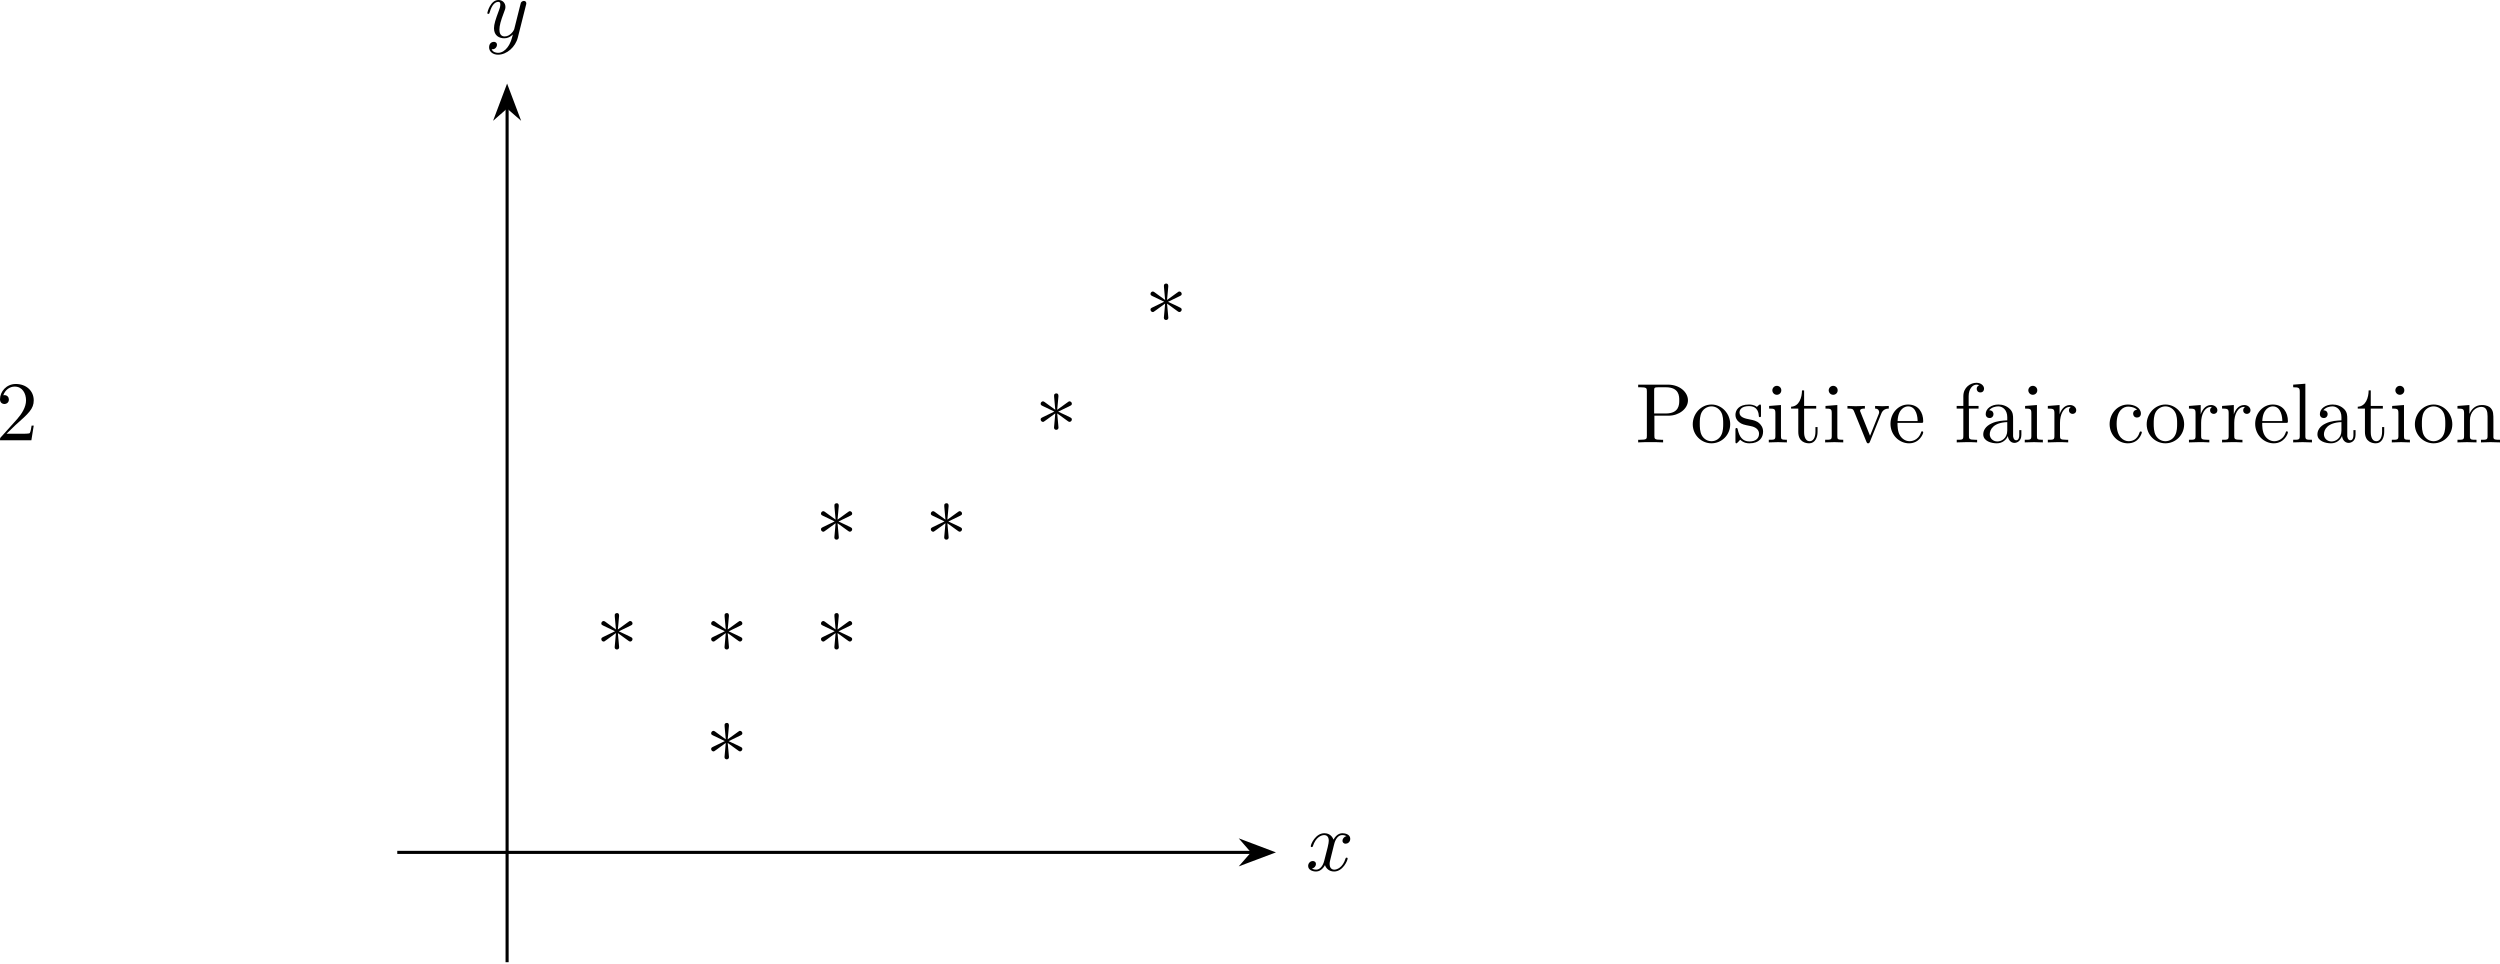
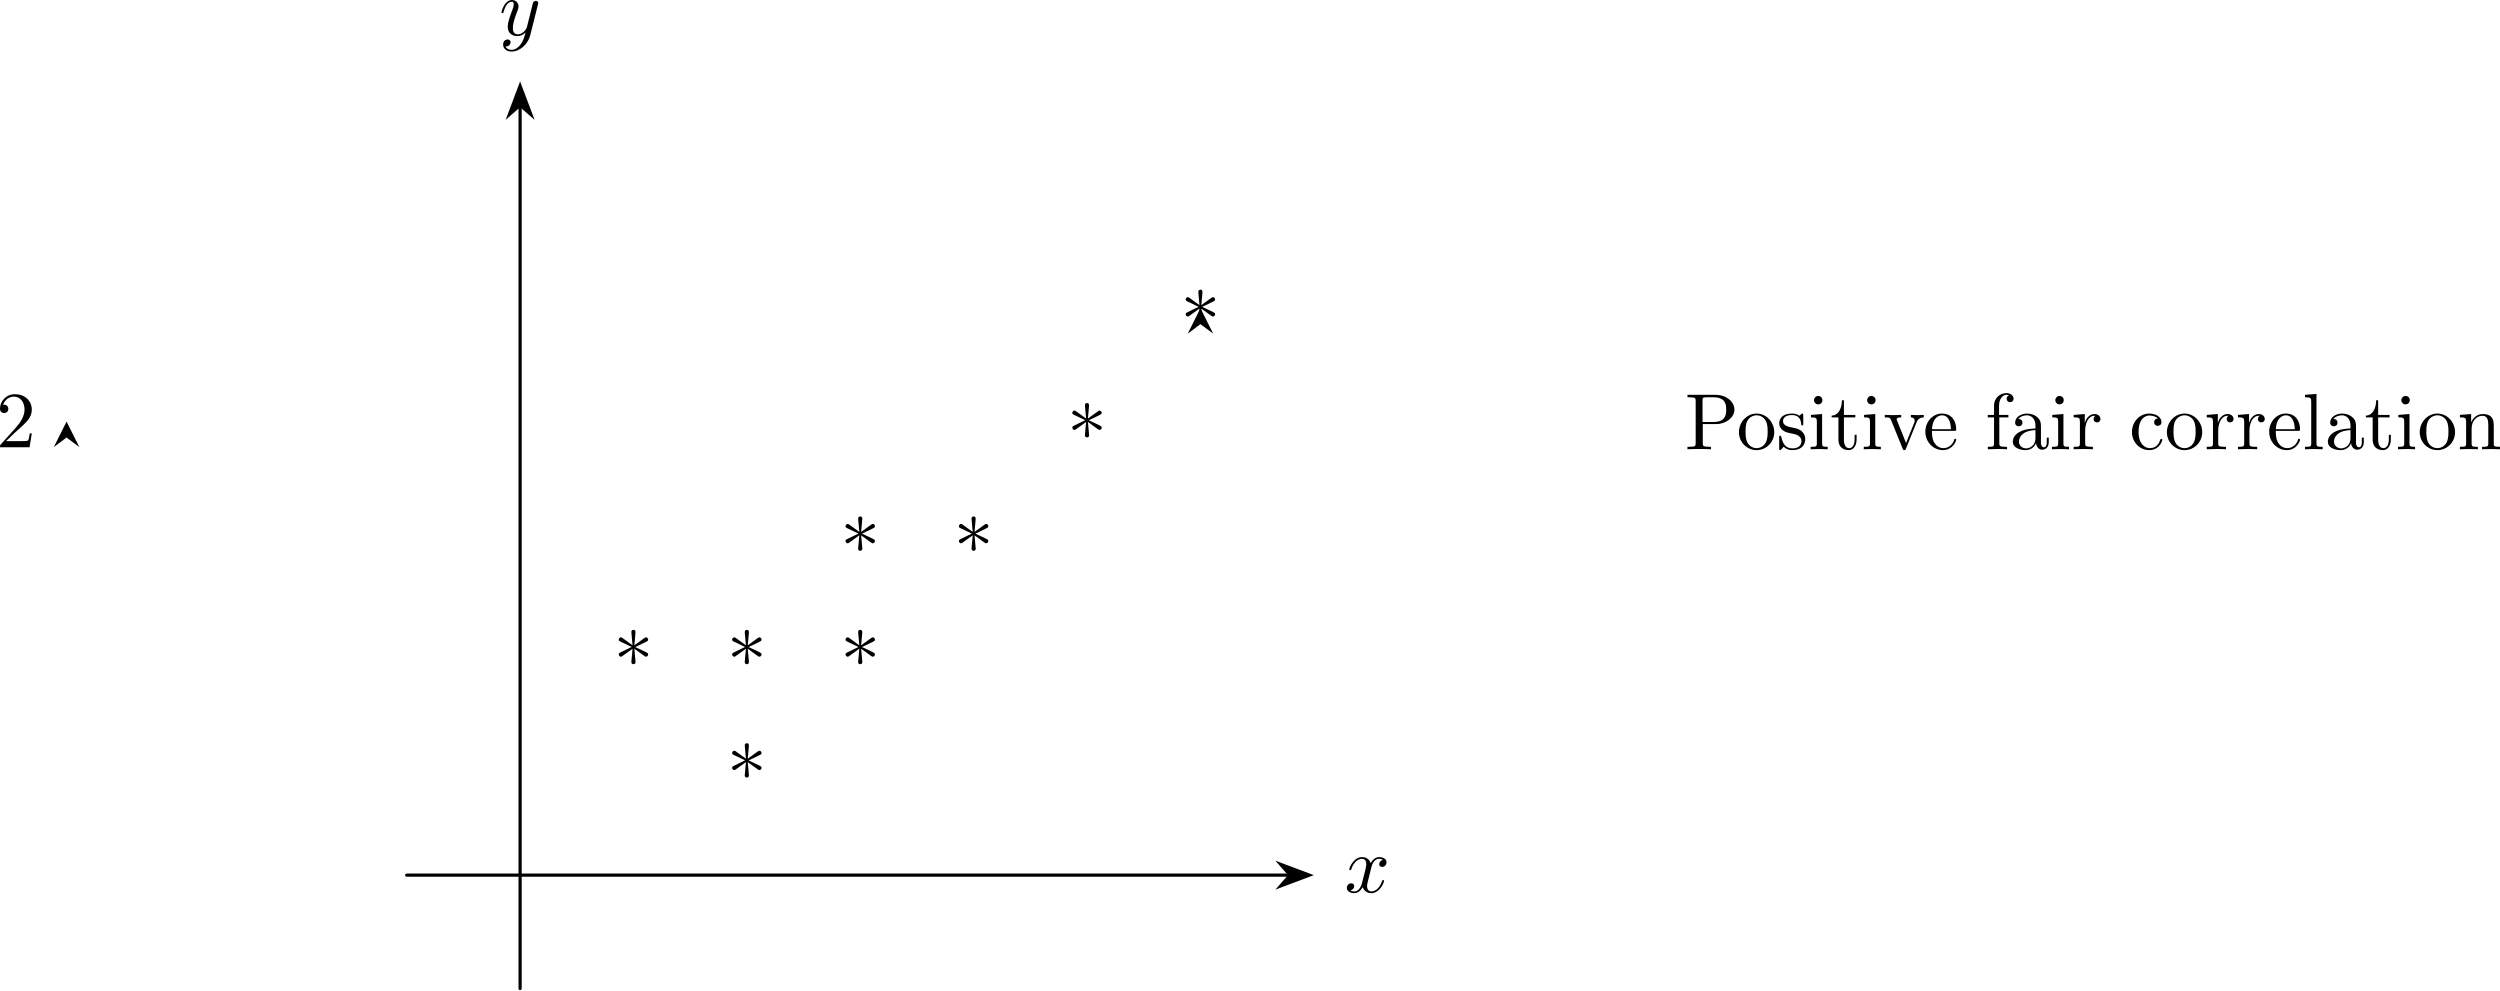
- <svg xmlns="http://www.w3.org/2000/svg" xmlns:xlink="http://www.w3.org/1999/xlink" version="1.1" width="451.642pt" height="174.108pt" viewBox="5.853 21.651 451.642 174.108">
+ <svg xmlns="http://www.w3.org/2000/svg" xmlns:xlink="http://www.w3.org/1999/xlink" version="1.1" width="437.492pt" height="173.268pt" viewBox="5.787 21.666 437.492 173.268">
  <defs>
-     <path id="g13-50" d="M1.385-.84L2.542-1.964C4.244-3.469 4.898-4.058 4.898-5.149C4.898-6.393 3.916-7.265 2.585-7.265C1.353-7.265 .545-6.262 .545-5.291C.545-4.68 1.091-4.68 1.124-4.68C1.309-4.68 1.691-4.811 1.691-5.258C1.691-5.542 1.495-5.825 1.113-5.825C1.025-5.825 1.004-5.825 .971-5.815C1.222-6.524 1.811-6.927 2.444-6.927C3.436-6.927 3.905-6.044 3.905-5.149C3.905-4.276 3.36-3.415 2.76-2.738L.665-.404C.545-.284 .545-.262 .545 0H4.593L4.898-1.898H4.625C4.571-1.571 4.495-1.091 4.385-.927C4.309-.84 3.589-.84 3.349-.84H1.385Z" />
-     <path id="g13-80" d="M2.476-3.447H4.32C5.629-3.447 6.807-4.331 6.807-5.422C6.807-6.491 5.727-7.451 4.233-7.451H.382V-7.113H.644C1.484-7.113 1.505-6.993 1.505-6.6V-.851C1.505-.458 1.484-.338 .644-.338H.382V0C.764-.033 1.571-.033 1.985-.033S3.218-.033 3.6 0V-.338H3.338C2.498-.338 2.476-.458 2.476-.851V-3.447ZM2.444-3.731V-6.676C2.444-7.036 2.465-7.113 2.978-7.113H3.949C5.684-7.113 5.684-5.956 5.684-5.422C5.684-4.909 5.684-3.731 3.949-3.731H2.444Z" />
-     <path id="g13-97" d="M3.633-.829C3.676-.393 3.971 .065 4.484 .065C4.713 .065 5.378-.087 5.378-.971V-1.582H5.105V-.971C5.105-.338 4.833-.273 4.713-.273C4.353-.273 4.309-.764 4.309-.818V-3C4.309-3.458 4.309-3.884 3.916-4.287C3.491-4.713 2.945-4.887 2.422-4.887C1.527-4.887 .775-4.375 .775-3.655C.775-3.327 .993-3.142 1.276-3.142C1.582-3.142 1.778-3.36 1.778-3.644C1.778-3.775 1.724-4.135 1.222-4.145C1.516-4.527 2.051-4.647 2.4-4.647C2.935-4.647 3.556-4.222 3.556-3.251V-2.847C3-2.815 2.236-2.782 1.549-2.455C.731-2.084 .458-1.516 .458-1.036C.458-.153 1.516 .12 2.204 .12C2.924 .12 3.425-.316 3.633-.829ZM3.556-2.618V-1.527C3.556-.491 2.771-.12 2.28-.12C1.745-.12 1.298-.502 1.298-1.047C1.298-1.647 1.756-2.553 3.556-2.618Z" />
-     <path id="g13-99" d="M1.276-2.378C1.276-4.156 2.171-4.615 2.749-4.615C2.847-4.615 3.535-4.604 3.916-4.211C3.469-4.178 3.404-3.851 3.404-3.709C3.404-3.425 3.6-3.207 3.905-3.207C4.189-3.207 4.407-3.393 4.407-3.72C4.407-4.462 3.578-4.887 2.738-4.887C1.375-4.887 .371-3.709 .371-2.356C.371-.96 1.451 .12 2.716 .12C4.178 .12 4.527-1.189 4.527-1.298S4.418-1.407 4.385-1.407C4.287-1.407 4.265-1.364 4.244-1.298C3.927-.284 3.218-.153 2.815-.153C2.236-.153 1.276-.622 1.276-2.378Z" />
-     <path id="g13-101" d="M1.222-2.749C1.287-4.375 2.204-4.647 2.575-4.647C3.698-4.647 3.807-3.175 3.807-2.749H1.222ZM1.211-2.52H4.255C4.495-2.52 4.527-2.52 4.527-2.749C4.527-3.829 3.938-4.887 2.575-4.887C1.309-4.887 .305-3.764 .305-2.4C.305-.938 1.451 .12 2.705 .12C4.036 .12 4.527-1.091 4.527-1.298C4.527-1.407 4.44-1.429 4.385-1.429C4.287-1.429 4.265-1.364 4.244-1.276C3.862-.153 2.88-.153 2.771-.153C2.225-.153 1.789-.48 1.538-.884C1.211-1.407 1.211-2.127 1.211-2.52Z" />
-     <path id="g13-102" d="M1.909-4.702V-5.967C1.909-6.927 2.433-7.451 2.913-7.451C2.945-7.451 3.109-7.451 3.273-7.375C3.142-7.331 2.945-7.189 2.945-6.916C2.945-6.665 3.12-6.447 3.415-6.447C3.731-6.447 3.895-6.665 3.895-6.927C3.895-7.331 3.491-7.691 2.913-7.691C2.149-7.691 1.222-7.113 1.222-5.956V-4.702H.36V-4.364H1.222V-.829C1.222-.338 1.102-.338 .371-.338V0C.796-.011 1.309-.033 1.615-.033C2.051-.033 2.564-.033 3 0V-.338H2.771C1.964-.338 1.942-.458 1.942-.851V-4.364H3.185V-4.702H1.909Z" />
-     <path id="g13-105" d="M1.931-4.822L.404-4.702V-4.364C1.113-4.364 1.211-4.298 1.211-3.764V-.829C1.211-.338 1.091-.338 .36-.338V0C.709-.011 1.298-.033 1.56-.033C1.942-.033 2.324-.011 2.695 0V-.338C1.975-.338 1.931-.393 1.931-.818V-4.822ZM1.975-6.72C1.975-7.069 1.702-7.298 1.396-7.298C1.058-7.298 .818-7.004 .818-6.72C.818-6.425 1.058-6.142 1.396-6.142C1.702-6.142 1.975-6.371 1.975-6.72Z" />
-     <path id="g13-108" d="M1.931-7.571L.36-7.451V-7.113C1.124-7.113 1.211-7.036 1.211-6.502V-.829C1.211-.338 1.091-.338 .36-.338V0C.72-.011 1.298-.033 1.571-.033S2.378-.011 2.782 0V-.338C2.051-.338 1.931-.338 1.931-.829V-7.571Z" />
-     <path id="g13-110" d="M1.2-3.753V-.829C1.2-.338 1.08-.338 .349-.338V0C.731-.011 1.287-.033 1.582-.033C1.865-.033 2.433-.011 2.804 0V-.338C2.073-.338 1.953-.338 1.953-.829V-2.836C1.953-3.971 2.727-4.582 3.425-4.582C4.113-4.582 4.233-3.993 4.233-3.371V-.829C4.233-.338 4.113-.338 3.382-.338V0C3.764-.011 4.32-.033 4.615-.033C4.898-.033 5.465-.011 5.836 0V-.338C5.269-.338 4.996-.338 4.985-.665V-2.749C4.985-3.687 4.985-4.025 4.647-4.418C4.495-4.604 4.135-4.822 3.502-4.822C2.705-4.822 2.193-4.353 1.887-3.676V-4.822L.349-4.702V-4.364C1.113-4.364 1.2-4.287 1.2-3.753Z" />
-     <path id="g13-111" d="M5.138-2.335C5.138-3.731 4.047-4.887 2.727-4.887C1.364-4.887 .305-3.698 .305-2.335C.305-.927 1.44 .12 2.716 .12C4.036 .12 5.138-.949 5.138-2.335ZM2.727-.153C2.258-.153 1.778-.382 1.484-.884C1.211-1.364 1.211-2.029 1.211-2.422C1.211-2.847 1.211-3.436 1.473-3.916C1.767-4.418 2.28-4.647 2.716-4.647C3.196-4.647 3.665-4.407 3.949-3.938S4.233-2.836 4.233-2.422C4.233-2.029 4.233-1.44 3.993-.96C3.753-.469 3.273-.153 2.727-.153Z" />
-     <path id="g13-114" d="M1.822-3.622V-4.822L.305-4.702V-4.364C1.069-4.364 1.156-4.287 1.156-3.753V-.829C1.156-.338 1.036-.338 .305-.338V0C.731-.011 1.244-.033 1.549-.033C1.985-.033 2.498-.033 2.935 0V-.338H2.705C1.898-.338 1.876-.458 1.876-.851V-2.531C1.876-3.611 2.335-4.582 3.164-4.582C3.24-4.582 3.262-4.582 3.284-4.571C3.251-4.56 3.033-4.429 3.033-4.145C3.033-3.84 3.262-3.676 3.502-3.676C3.698-3.676 3.971-3.807 3.971-4.156S3.633-4.822 3.164-4.822C2.367-4.822 1.975-4.091 1.822-3.622Z" />
-     <path id="g13-115" d="M2.269-2.116C2.509-2.073 3.404-1.898 3.404-1.113C3.404-.556 3.022-.12 2.171-.12C1.255-.12 .862-.742 .655-1.669C.622-1.811 .611-1.855 .502-1.855C.36-1.855 .36-1.778 .36-1.582V-.142C.36 .044 .36 .12 .48 .12C.535 .12 .545 .109 .753-.098C.775-.12 .775-.142 .971-.349C1.451 .109 1.942 .12 2.171 .12C3.425 .12 3.927-.611 3.927-1.396C3.927-1.975 3.6-2.302 3.469-2.433C3.109-2.782 2.684-2.869 2.225-2.956C1.615-3.076 .884-3.218 .884-3.851C.884-4.233 1.167-4.68 2.105-4.68C3.305-4.68 3.36-3.698 3.382-3.36C3.393-3.262 3.491-3.262 3.513-3.262C3.655-3.262 3.655-3.316 3.655-3.524V-4.625C3.655-4.811 3.655-4.887 3.535-4.887C3.48-4.887 3.458-4.887 3.316-4.756C3.284-4.713 3.175-4.615 3.131-4.582C2.716-4.887 2.269-4.887 2.105-4.887C.775-4.887 .36-4.156 .36-3.545C.36-3.164 .535-2.858 .829-2.618C1.178-2.335 1.484-2.269 2.269-2.116Z" />
-     <path id="g13-116" d="M1.887-4.364H3.447V-4.702H1.887V-6.709H1.615C1.604-5.815 1.276-4.647 .207-4.604V-4.364H1.135V-1.353C1.135-.011 2.149 .12 2.542 .12C3.316 .12 3.622-.655 3.622-1.353V-1.975H3.349V-1.375C3.349-.567 3.022-.153 2.618-.153C1.887-.153 1.887-1.145 1.887-1.331V-4.364Z" />
-     <path id="g13-118" d="M4.538-3.633C4.636-3.884 4.822-4.353 5.542-4.364V-4.702C5.291-4.68 4.975-4.669 4.724-4.669C4.462-4.669 3.96-4.691 3.775-4.702V-4.364C4.178-4.353 4.298-4.102 4.298-3.895C4.298-3.796 4.276-3.753 4.233-3.633L3.12-.851L1.898-3.895C1.833-4.036 1.833-4.058 1.833-4.08C1.833-4.364 2.258-4.364 2.455-4.364V-4.702C2.127-4.691 1.516-4.669 1.265-4.669C.971-4.669 .535-4.68 .207-4.702V-4.364C.895-4.364 .938-4.298 1.08-3.96L2.651-.087C2.716 .065 2.738 .12 2.88 .12S3.065 .022 3.109-.087L4.538-3.633Z" />
-     <path id="g5-3" d="M3-4.658C3.011-4.811 3.011-5.073 2.727-5.073C2.553-5.073 2.411-4.931 2.444-4.789V-4.647L2.596-2.956L1.2-3.971C1.102-4.025 1.08-4.047 1.004-4.047C.851-4.047 .709-3.895 .709-3.742C.709-3.567 .818-3.524 .927-3.469L2.476-2.727L.971-1.996C.796-1.909 .709-1.865 .709-1.702S.851-1.396 1.004-1.396C1.08-1.396 1.102-1.396 1.375-1.604L2.596-2.487L2.433-.655C2.433-.425 2.629-.371 2.716-.371C2.847-.371 3.011-.447 3.011-.655L2.847-2.487L4.244-1.473C4.342-1.418 4.364-1.396 4.44-1.396C4.593-1.396 4.735-1.549 4.735-1.702C4.735-1.865 4.636-1.92 4.505-1.985C3.851-2.313 3.829-2.313 2.967-2.716L4.473-3.447C4.647-3.535 4.735-3.578 4.735-3.742S4.593-4.047 4.44-4.047C4.364-4.047 4.342-4.047 4.069-3.84L2.847-2.956L3-4.658Z" />
-     <path id="g7-120" d="M3.644-3.295C3.709-3.578 3.96-4.582 4.724-4.582C4.778-4.582 5.04-4.582 5.269-4.44C4.964-4.385 4.745-4.113 4.745-3.851C4.745-3.676 4.865-3.469 5.16-3.469C5.4-3.469 5.749-3.665 5.749-4.102C5.749-4.669 5.105-4.822 4.735-4.822C4.102-4.822 3.72-4.244 3.589-3.993C3.316-4.713 2.727-4.822 2.411-4.822C1.276-4.822 .655-3.415 .655-3.142C.655-3.033 .764-3.033 .785-3.033C.873-3.033 .905-3.055 .927-3.153C1.298-4.309 2.018-4.582 2.389-4.582C2.596-4.582 2.978-4.484 2.978-3.851C2.978-3.513 2.793-2.782 2.389-1.255C2.215-.578 1.833-.12 1.353-.12C1.287-.12 1.036-.12 .807-.262C1.08-.316 1.32-.545 1.32-.851C1.32-1.145 1.08-1.233 .916-1.233C.589-1.233 .316-.949 .316-.6C.316-.098 .862 .12 1.342 .12C2.062 .12 2.455-.644 2.487-.709C2.618-.305 3.011 .12 3.665 .12C4.789 .12 5.411-1.287 5.411-1.56C5.411-1.669 5.313-1.669 5.28-1.669C5.182-1.669 5.16-1.625 5.138-1.549C4.778-.382 4.036-.12 3.687-.12C3.262-.12 3.087-.469 3.087-.84C3.087-1.08 3.153-1.32 3.273-1.8L3.644-3.295Z" />
-     <path id="g7-121" d="M5.302-4.156C5.345-4.309 5.345-4.331 5.345-4.407C5.345-4.604 5.193-4.702 5.029-4.702C4.92-4.702 4.745-4.636 4.647-4.473C4.625-4.418 4.538-4.08 4.495-3.884C4.418-3.6 4.342-3.305 4.276-3.011L3.785-1.047C3.742-.884 3.273-.12 2.553-.12C1.996-.12 1.876-.6 1.876-1.004C1.876-1.505 2.062-2.182 2.433-3.142C2.607-3.589 2.651-3.709 2.651-3.927C2.651-4.418 2.302-4.822 1.756-4.822C.72-4.822 .316-3.24 .316-3.142C.316-3.033 .425-3.033 .447-3.033C.556-3.033 .567-3.055 .622-3.229C.916-4.255 1.353-4.582 1.724-4.582C1.811-4.582 1.996-4.582 1.996-4.233C1.996-3.96 1.887-3.676 1.811-3.469C1.375-2.313 1.178-1.691 1.178-1.178C1.178-.207 1.865 .12 2.509 .12C2.935 .12 3.305-.065 3.611-.371C3.469 .196 3.338 .731 2.902 1.309C2.618 1.68 2.204 1.996 1.702 1.996C1.549 1.996 1.058 1.964 .873 1.538C1.047 1.538 1.189 1.538 1.342 1.407C1.451 1.309 1.56 1.167 1.56 .96C1.56 .622 1.265 .578 1.156 .578C.905 .578 .545 .753 .545 1.287C.545 1.833 1.025 2.236 1.702 2.236C2.825 2.236 3.949 1.244 4.255 .011L5.302-4.156Z" />
+     <use id="g11-50" xlink:href="#g6-50" transform="scale(.913242)" />
+     <use id="g11-80" xlink:href="#g6-80" transform="scale(.913242)" />
+     <use id="g11-97" xlink:href="#g6-97" transform="scale(.913242)" />
+     <use id="g11-99" xlink:href="#g6-99" transform="scale(.913242)" />
+     <use id="g11-101" xlink:href="#g6-101" transform="scale(.913242)" />
+     <use id="g11-102" xlink:href="#g6-102" transform="scale(.913242)" />
+     <use id="g11-105" xlink:href="#g6-105" transform="scale(.913242)" />
+     <use id="g11-108" xlink:href="#g6-108" transform="scale(.913242)" />
+     <use id="g11-110" xlink:href="#g6-110" transform="scale(.913242)" />
+     <use id="g11-111" xlink:href="#g6-111" transform="scale(.913242)" />
+     <use id="g11-114" xlink:href="#g6-114" transform="scale(.913242)" />
+     <use id="g11-115" xlink:href="#g6-115" transform="scale(.913242)" />
+     <use id="g11-116" xlink:href="#g6-116" transform="scale(.913242)" />
+     <use id="g11-118" xlink:href="#g6-118" transform="scale(.913242)" />
+     <path id="g6-50" d="M1.385-.84L2.542-1.964C4.244-3.469 4.898-4.058 4.898-5.149C4.898-6.393 3.916-7.265 2.585-7.265C1.353-7.265 .545-6.262 .545-5.291C.545-4.68 1.091-4.68 1.124-4.68C1.309-4.68 1.691-4.811 1.691-5.258C1.691-5.542 1.495-5.825 1.113-5.825C1.025-5.825 1.004-5.825 .971-5.815C1.222-6.524 1.811-6.927 2.444-6.927C3.436-6.927 3.905-6.044 3.905-5.149C3.905-4.276 3.36-3.415 2.76-2.738L.665-.404C.545-.284 .545-.262 .545 0H4.593L4.898-1.898H4.625C4.571-1.571 4.495-1.091 4.385-.927C4.309-.84 3.589-.84 3.349-.84H1.385Z" />
+     <path id="g6-80" d="M2.476-3.447H4.32C5.629-3.447 6.807-4.331 6.807-5.422C6.807-6.491 5.727-7.451 4.233-7.451H.382V-7.113H.644C1.484-7.113 1.505-6.993 1.505-6.6V-.851C1.505-.458 1.484-.338 .644-.338H.382V0C.764-.033 1.571-.033 1.985-.033S3.218-.033 3.6 0V-.338H3.338C2.498-.338 2.476-.458 2.476-.851V-3.447ZM2.444-3.731V-6.676C2.444-7.036 2.465-7.113 2.978-7.113H3.949C5.684-7.113 5.684-5.956 5.684-5.422C5.684-4.909 5.684-3.731 3.949-3.731H2.444Z" />
+     <path id="g6-97" d="M3.633-.829C3.676-.393 3.971 .065 4.484 .065C4.713 .065 5.378-.087 5.378-.971V-1.582H5.105V-.971C5.105-.338 4.833-.273 4.713-.273C4.353-.273 4.309-.764 4.309-.818V-3C4.309-3.458 4.309-3.884 3.916-4.287C3.491-4.713 2.945-4.887 2.422-4.887C1.527-4.887 .775-4.375 .775-3.655C.775-3.327 .993-3.142 1.276-3.142C1.582-3.142 1.778-3.36 1.778-3.644C1.778-3.775 1.724-4.135 1.222-4.145C1.516-4.527 2.051-4.647 2.4-4.647C2.935-4.647 3.556-4.222 3.556-3.251V-2.847C3-2.815 2.236-2.782 1.549-2.455C.731-2.084 .458-1.516 .458-1.036C.458-.153 1.516 .12 2.204 .12C2.924 .12 3.425-.316 3.633-.829ZM3.556-2.618V-1.527C3.556-.491 2.771-.12 2.28-.12C1.745-.12 1.298-.502 1.298-1.047C1.298-1.647 1.756-2.553 3.556-2.618Z" />
+     <path id="g6-99" d="M1.276-2.378C1.276-4.156 2.171-4.615 2.749-4.615C2.847-4.615 3.535-4.604 3.916-4.211C3.469-4.178 3.404-3.851 3.404-3.709C3.404-3.425 3.6-3.207 3.905-3.207C4.189-3.207 4.407-3.393 4.407-3.72C4.407-4.462 3.578-4.887 2.738-4.887C1.375-4.887 .371-3.709 .371-2.356C.371-.96 1.451 .12 2.716 .12C4.178 .12 4.527-1.189 4.527-1.298S4.418-1.407 4.385-1.407C4.287-1.407 4.265-1.364 4.244-1.298C3.927-.284 3.218-.153 2.815-.153C2.236-.153 1.276-.622 1.276-2.378Z" />
+     <path id="g6-101" d="M1.222-2.749C1.287-4.375 2.204-4.647 2.575-4.647C3.698-4.647 3.807-3.175 3.807-2.749H1.222ZM1.211-2.52H4.255C4.495-2.52 4.527-2.52 4.527-2.749C4.527-3.829 3.938-4.887 2.575-4.887C1.309-4.887 .305-3.764 .305-2.4C.305-.938 1.451 .12 2.705 .12C4.036 .12 4.527-1.091 4.527-1.298C4.527-1.407 4.44-1.429 4.385-1.429C4.287-1.429 4.265-1.364 4.244-1.276C3.862-.153 2.88-.153 2.771-.153C2.225-.153 1.789-.48 1.538-.884C1.211-1.407 1.211-2.127 1.211-2.52Z" />
+     <path id="g6-102" d="M1.909-4.702V-5.967C1.909-6.927 2.433-7.451 2.913-7.451C2.945-7.451 3.109-7.451 3.273-7.375C3.142-7.331 2.945-7.189 2.945-6.916C2.945-6.665 3.12-6.447 3.415-6.447C3.731-6.447 3.895-6.665 3.895-6.927C3.895-7.331 3.491-7.691 2.913-7.691C2.149-7.691 1.222-7.113 1.222-5.956V-4.702H.36V-4.364H1.222V-.829C1.222-.338 1.102-.338 .371-.338V0C.796-.011 1.309-.033 1.615-.033C2.051-.033 2.564-.033 3 0V-.338H2.771C1.964-.338 1.942-.458 1.942-.851V-4.364H3.185V-4.702H1.909Z" />
+     <path id="g6-105" d="M1.931-4.822L.404-4.702V-4.364C1.113-4.364 1.211-4.298 1.211-3.764V-.829C1.211-.338 1.091-.338 .36-.338V0C.709-.011 1.298-.033 1.56-.033C1.942-.033 2.324-.011 2.695 0V-.338C1.975-.338 1.931-.393 1.931-.818V-4.822ZM1.975-6.72C1.975-7.069 1.702-7.298 1.396-7.298C1.058-7.298 .818-7.004 .818-6.72C.818-6.425 1.058-6.142 1.396-6.142C1.702-6.142 1.975-6.371 1.975-6.72Z" />
+     <path id="g6-108" d="M1.931-7.571L.36-7.451V-7.113C1.124-7.113 1.211-7.036 1.211-6.502V-.829C1.211-.338 1.091-.338 .36-.338V0C.72-.011 1.298-.033 1.571-.033S2.378-.011 2.782 0V-.338C2.051-.338 1.931-.338 1.931-.829V-7.571Z" />
+     <path id="g6-110" d="M1.2-3.753V-.829C1.2-.338 1.08-.338 .349-.338V0C.731-.011 1.287-.033 1.582-.033C1.865-.033 2.433-.011 2.804 0V-.338C2.073-.338 1.953-.338 1.953-.829V-2.836C1.953-3.971 2.727-4.582 3.425-4.582C4.113-4.582 4.233-3.993 4.233-3.371V-.829C4.233-.338 4.113-.338 3.382-.338V0C3.764-.011 4.32-.033 4.615-.033C4.898-.033 5.465-.011 5.836 0V-.338C5.269-.338 4.996-.338 4.985-.665V-2.749C4.985-3.687 4.985-4.025 4.647-4.418C4.495-4.604 4.135-4.822 3.502-4.822C2.705-4.822 2.193-4.353 1.887-3.676V-4.822L.349-4.702V-4.364C1.113-4.364 1.2-4.287 1.2-3.753Z" />
+     <path id="g6-111" d="M5.138-2.335C5.138-3.731 4.047-4.887 2.727-4.887C1.364-4.887 .305-3.698 .305-2.335C.305-.927 1.44 .12 2.716 .12C4.036 .12 5.138-.949 5.138-2.335ZM2.727-.153C2.258-.153 1.778-.382 1.484-.884C1.211-1.364 1.211-2.029 1.211-2.422C1.211-2.847 1.211-3.436 1.473-3.916C1.767-4.418 2.28-4.647 2.716-4.647C3.196-4.647 3.665-4.407 3.949-3.938S4.233-2.836 4.233-2.422C4.233-2.029 4.233-1.44 3.993-.96C3.753-.469 3.273-.153 2.727-.153Z" />
+     <path id="g6-114" d="M1.822-3.622V-4.822L.305-4.702V-4.364C1.069-4.364 1.156-4.287 1.156-3.753V-.829C1.156-.338 1.036-.338 .305-.338V0C.731-.011 1.244-.033 1.549-.033C1.985-.033 2.498-.033 2.935 0V-.338H2.705C1.898-.338 1.876-.458 1.876-.851V-2.531C1.876-3.611 2.335-4.582 3.164-4.582C3.24-4.582 3.262-4.582 3.284-4.571C3.251-4.56 3.033-4.429 3.033-4.145C3.033-3.84 3.262-3.676 3.502-3.676C3.698-3.676 3.971-3.807 3.971-4.156S3.633-4.822 3.164-4.822C2.367-4.822 1.975-4.091 1.822-3.622Z" />
+     <path id="g6-115" d="M2.269-2.116C2.509-2.073 3.404-1.898 3.404-1.113C3.404-.556 3.022-.12 2.171-.12C1.255-.12 .862-.742 .655-1.669C.622-1.811 .611-1.855 .502-1.855C.36-1.855 .36-1.778 .36-1.582V-.142C.36 .044 .36 .12 .48 .12C.535 .12 .545 .109 .753-.098C.775-.12 .775-.142 .971-.349C1.451 .109 1.942 .12 2.171 .12C3.425 .12 3.927-.611 3.927-1.396C3.927-1.975 3.6-2.302 3.469-2.433C3.109-2.782 2.684-2.869 2.225-2.956C1.615-3.076 .884-3.218 .884-3.851C.884-4.233 1.167-4.68 2.105-4.68C3.305-4.68 3.36-3.698 3.382-3.36C3.393-3.262 3.491-3.262 3.513-3.262C3.655-3.262 3.655-3.316 3.655-3.524V-4.625C3.655-4.811 3.655-4.887 3.535-4.887C3.48-4.887 3.458-4.887 3.316-4.756C3.284-4.713 3.175-4.615 3.131-4.582C2.716-4.887 2.269-4.887 2.105-4.887C.775-4.887 .36-4.156 .36-3.545C.36-3.164 .535-2.858 .829-2.618C1.178-2.335 1.484-2.269 2.269-2.116Z" />
+     <path id="g6-116" d="M1.887-4.364H3.447V-4.702H1.887V-6.709H1.615C1.604-5.815 1.276-4.647 .207-4.604V-4.364H1.135V-1.353C1.135-.011 2.149 .12 2.542 .12C3.316 .12 3.622-.655 3.622-1.353V-1.975H3.349V-1.375C3.349-.567 3.022-.153 2.618-.153C1.887-.153 1.887-1.145 1.887-1.331V-4.364Z" />
+     <path id="g6-118" d="M4.538-3.633C4.636-3.884 4.822-4.353 5.542-4.364V-4.702C5.291-4.68 4.975-4.669 4.724-4.669C4.462-4.669 3.96-4.691 3.775-4.702V-4.364C4.178-4.353 4.298-4.102 4.298-3.895C4.298-3.796 4.276-3.753 4.233-3.633L3.12-.851L1.898-3.895C1.833-4.036 1.833-4.058 1.833-4.08C1.833-4.364 2.258-4.364 2.455-4.364V-4.702C2.127-4.691 1.516-4.669 1.265-4.669C.971-4.669 .535-4.68 .207-4.702V-4.364C.895-4.364 .938-4.298 1.08-3.96L2.651-.087C2.716 .065 2.738 .12 2.88 .12S3.065 .022 3.109-.087L4.538-3.633Z" />
+     <path id="g7-3" d="M2.74-4.254C2.75-4.394 2.75-4.633 2.491-4.633C2.331-4.633 2.202-4.503 2.232-4.374V-4.244L2.371-2.7L1.096-3.626C1.006-3.676 .986-3.696 .917-3.696C.777-3.696 .648-3.557 .648-3.417C.648-3.258 .747-3.218 .847-3.168L2.262-2.491L.887-1.823C.727-1.743 .648-1.704 .648-1.554S.777-1.275 .917-1.275C.986-1.275 1.006-1.275 1.255-1.465L2.371-2.271L2.222-.598C2.222-.389 2.401-.339 2.481-.339C2.6-.339 2.75-.408 2.75-.598L2.6-2.271L3.875-1.345C3.965-1.295 3.985-1.275 4.055-1.275C4.194-1.275 4.324-1.415 4.324-1.554C4.324-1.704 4.234-1.753 4.115-1.813C3.517-2.112 3.497-2.112 2.71-2.481L4.085-3.148C4.244-3.228 4.324-3.268 4.324-3.417S4.194-3.696 4.055-3.696C3.985-3.696 3.965-3.696 3.716-3.507L2.6-2.7L2.74-4.254Z" />
+     <path id="g9-120" d="M3.328-3.009C3.387-3.268 3.616-4.184 4.314-4.184C4.364-4.184 4.603-4.184 4.812-4.055C4.533-4.005 4.334-3.756 4.334-3.517C4.334-3.357 4.443-3.168 4.712-3.168C4.932-3.168 5.25-3.347 5.25-3.746C5.25-4.264 4.663-4.403 4.324-4.403C3.746-4.403 3.397-3.875 3.278-3.646C3.029-4.304 2.491-4.403 2.202-4.403C1.166-4.403 .598-3.118 .598-2.869C.598-2.77 .697-2.77 .717-2.77C.797-2.77 .827-2.79 .847-2.879C1.186-3.935 1.843-4.184 2.182-4.184C2.371-4.184 2.72-4.095 2.72-3.517C2.72-3.208 2.55-2.54 2.182-1.146C2.022-.528 1.674-.11 1.235-.11C1.176-.11 .946-.11 .737-.239C.986-.289 1.205-.498 1.205-.777C1.205-1.046 .986-1.126 .837-1.126C.538-1.126 .289-.867 .289-.548C.289-.09 .787 .11 1.225 .11C1.883 .11 2.242-.588 2.271-.648C2.391-.279 2.75 .11 3.347 .11C4.374 .11 4.941-1.176 4.941-1.425C4.941-1.524 4.852-1.524 4.822-1.524C4.732-1.524 4.712-1.484 4.692-1.415C4.364-.349 3.686-.11 3.367-.11C2.979-.11 2.819-.428 2.819-.767C2.819-.986 2.879-1.205 2.989-1.644L3.328-3.009Z" />
+     <path id="g9-121" d="M4.842-3.796C4.882-3.935 4.882-3.955 4.882-4.025C4.882-4.204 4.742-4.294 4.593-4.294C4.493-4.294 4.334-4.234 4.244-4.085C4.224-4.035 4.144-3.726 4.105-3.547C4.035-3.288 3.965-3.019 3.905-2.75L3.457-.956C3.417-.807 2.989-.11 2.331-.11C1.823-.11 1.714-.548 1.714-.917C1.714-1.375 1.883-1.993 2.222-2.869C2.381-3.278 2.421-3.387 2.421-3.587C2.421-4.035 2.102-4.403 1.604-4.403C.658-4.403 .289-2.959 .289-2.869C.289-2.77 .389-2.77 .408-2.77C.508-2.77 .518-2.79 .568-2.949C.837-3.885 1.235-4.184 1.574-4.184C1.654-4.184 1.823-4.184 1.823-3.866C1.823-3.616 1.724-3.357 1.654-3.168C1.255-2.112 1.076-1.544 1.076-1.076C1.076-.189 1.704 .11 2.291 .11C2.68 .11 3.019-.06 3.298-.339C3.168 .179 3.049 .667 2.65 1.196C2.391 1.534 2.012 1.823 1.554 1.823C1.415 1.823 .966 1.793 .797 1.405C.956 1.405 1.086 1.405 1.225 1.285C1.325 1.196 1.425 1.066 1.425 .877C1.425 .568 1.156 .528 1.056 .528C.827 .528 .498 .687 .498 1.176C.498 1.674 .936 2.042 1.554 2.042C2.58 2.042 3.606 1.136 3.885 .01L4.842-3.796Z" />
  </defs>
  <g id="page1" transform="matrix(1.4 0 0 1.4 0 0)">
-     <path d="M55.445 125.457H165.769" stroke="#000" fill="none" stroke-width=".399" />
-     <path d="M168.265 125.457L164.695 124.109L165.867 125.457L164.695 126.801Z" />
-     <path d="M168.265 125.457L164.695 124.109L165.867 125.457L164.695 126.801Z" stroke="#000" fill="none" stroke-width=".399" stroke-miterlimit="10" />
-     <g transform="matrix(1 0 0 1 103.0494 2.349)">
-       <use x="69.619" y="125.457" xlink:href="#g7-120" />
+     <path d="M54.973 124.867H165.297" stroke="#000" fill="none" stroke-width=".399" stroke-linecap="round" stroke-linejoin="round" />
+     <path d="M167.793 124.867L164.219 123.52L165.394 124.867L164.219 126.211Z" />
+     <path d="M167.793 124.867L164.219 123.52L165.394 124.867L164.219 126.211Z" stroke="#000" fill="none" stroke-width=".399" stroke-miterlimit="10" stroke-linecap="round" />
+     <g transform="matrix(1 0 0 1 103.0496 2.145)">
+       <use x="69.145" y="124.866" xlink:href="#g9-120" />
    </g>
-     <path d="M69.617 139.629V29.309" stroke="#000" fill="none" stroke-width=".399" stroke-miterlimit="10" />
-     <path d="M69.617 26.813L68.273 30.383L69.617 29.207L70.965 30.383Z" />
-     <path d="M69.617 26.813L68.273 30.383L69.617 29.207L70.965 30.383Z" stroke="#000" fill="none" stroke-width=".399" stroke-miterlimit="10" />
-     <g transform="matrix(1 0 0 1 -2.87 -105.1703)">
-       <use x="69.619" y="125.457" xlink:href="#g7-121" />
+     <path d="M69.145 139.039V28.715" stroke="#000" fill="none" stroke-width=".399" stroke-miterlimit="10" stroke-linecap="round" stroke-linejoin="round" />
+     <path d="M69.145 26.219L67.801 29.789L69.145 28.617L70.492 29.789Z" />
+     <path d="M69.145 26.219L67.801 29.789L69.145 28.617L70.492 29.789Z" stroke="#000" fill="none" stroke-width=".399" stroke-miterlimit="10" stroke-linecap="round" />
+     <g transform="matrix(1 0 0 1 -2.621 -104.9863)">
+       <use x="69.145" y="124.866" xlink:href="#g9-121" />
    </g>
-     <g transform="matrix(1 0 0 1 11.4461 -25.8089)">
-       <use x="69.619" y="125.457" xlink:href="#g5-3" />
+     <path d="M154.188 54L152.594 57.187L154.188 55.992L155.781 57.187" />
+     <g transform="matrix(1 0 0 1 11.6827 -26.0291)">
+       <use x="69.145" y="124.866" xlink:href="#g7-3" />
    </g>
-     <g transform="matrix(1 0 0 1 25.6195 -25.8089)">
-       <use x="69.619" y="125.457" xlink:href="#g5-3" />
+     <g transform="matrix(1 0 0 1 25.8561 -26.0291)">
+       <use x="69.145" y="124.866" xlink:href="#g7-3" />
    </g>
-     <g transform="matrix(1 0 0 1 39.7924 -39.9823)">
-       <use x="69.619" y="125.457" xlink:href="#g5-3" />
+     <g transform="matrix(1 0 0 1 40.0296 -40.2025)">
+       <use x="69.145" y="124.866" xlink:href="#g7-3" />
    </g>
-     <g transform="matrix(1 0 0 1 25.6195 -11.635)">
-       <use x="69.619" y="125.457" xlink:href="#g5-3" />
+     <g transform="matrix(1 0 0 1 25.8561 -11.856)">
+       <use x="69.145" y="124.866" xlink:href="#g7-3" />
    </g>
-     <g transform="matrix(1 0 0 1 39.7924 -25.8089)">
-       <use x="69.619" y="125.457" xlink:href="#g5-3" />
+     <g transform="matrix(1 0 0 1 40.0296 -26.0291)">
+       <use x="69.145" y="124.866" xlink:href="#g7-3" />
    </g>
-     <g transform="matrix(1 0 0 1 53.9664 -39.9823)">
-       <use x="69.619" y="125.457" xlink:href="#g5-3" />
+     <g transform="matrix(1 0 0 1 54.2026 -40.2025)">
+       <use x="69.145" y="124.866" xlink:href="#g7-3" />
    </g>
-     <g transform="matrix(1 0 0 1 68.1394 -54.1557)">
-       <use x="69.619" y="125.457" xlink:href="#g5-3" />
+     <g transform="matrix(1 0 0 1 68.3766 -54.3759)">
+       <use x="69.145" y="124.866" xlink:href="#g7-3" />
    </g>
-     <g transform="matrix(1 0 0 1 82.3134 -68.3291)">
-       <use x="69.619" y="125.457" xlink:href="#g5-3" />
+     <g transform="matrix(1 0 0 1 82.5496 -68.5493)">
+       <use x="69.145" y="124.866" xlink:href="#g7-3" />
    </g>
-     <g transform="matrix(1 0 0 1 145.5694 -52.9057)">
-       <use x="69.619" y="125.457" xlink:href="#g13-80" />
-       <use x="76.74" y="125.457" xlink:href="#g13-111" />
-       <use x="82.194" y="125.457" xlink:href="#g13-115" />
-       <use x="86.497" y="125.457" xlink:href="#g13-105" />
-       <use x="89.528" y="125.457" xlink:href="#g13-116" />
-       <use x="93.77" y="125.457" xlink:href="#g13-105" />
-       <use x="96.801" y="125.457" xlink:href="#g13-118" />
-       <use x="102.255" y="125.457" xlink:href="#g13-101" />
-       <use x="110.74" y="125.457" xlink:href="#g13-102" />
-       <use x="114.073" y="125.457" xlink:href="#g13-97" />
-       <use x="119.528" y="125.457" xlink:href="#g13-105" />
-       <use x="122.558" y="125.457" xlink:href="#g13-114" />
-       <use x="130.467" y="125.457" xlink:href="#g13-99" />
-       <use x="135.316" y="125.457" xlink:href="#g13-111" />
-       <use x="140.77" y="125.457" xlink:href="#g13-114" />
-       <use x="145.043" y="125.457" xlink:href="#g13-114" />
-       <use x="149.316" y="125.457" xlink:href="#g13-101" />
-       <use x="154.164" y="125.457" xlink:href="#g13-108" />
-       <use x="157.195" y="125.457" xlink:href="#g13-97" />
-       <use x="162.649" y="125.457" xlink:href="#g13-116" />
-       <use x="166.892" y="125.457" xlink:href="#g13-105" />
-       <use x="169.922" y="125.457" xlink:href="#g13-111" />
-       <use x="175.376" y="125.457" xlink:href="#g13-110" />
+     <path d="M12.453 68.172L10.859 71.359L12.453 70.164L14.047 71.359" />
+     <g transform="matrix(1 0 0 1 145.5696 -53.2343)">
+       <use x="69.145" y="124.866" xlink:href="#g11-80" />
+       <use x="75.649" y="124.866" xlink:href="#g11-111" />
+       <use x="80.63" y="124.866" xlink:href="#g11-115" />
+       <use x="84.56" y="124.866" xlink:href="#g11-105" />
+       <use x="87.327" y="124.866" xlink:href="#g11-116" />
+       <use x="91.202" y="124.866" xlink:href="#g11-105" />
+       <use x="93.969" y="124.866" xlink:href="#g11-118" />
+       <use x="98.95" y="124.866" xlink:href="#g11-101" />
+       <use x="106.699" y="124.866" xlink:href="#g11-102" />
+       <use x="109.743" y="124.866" xlink:href="#g11-97" />
+       <use x="114.725" y="124.866" xlink:href="#g11-105" />
+       <use x="117.492" y="124.866" xlink:href="#g11-114" />
+       <use x="124.715" y="124.866" xlink:href="#g11-99" />
+       <use x="129.143" y="124.866" xlink:href="#g11-111" />
+       <use x="134.124" y="124.866" xlink:href="#g11-114" />
+       <use x="138.026" y="124.866" xlink:href="#g11-114" />
+       <use x="141.928" y="124.866" xlink:href="#g11-101" />
+       <use x="146.356" y="124.866" xlink:href="#g11-108" />
+       <use x="149.124" y="124.866" xlink:href="#g11-97" />
+       <use x="154.105" y="124.866" xlink:href="#g11-116" />
+       <use x="157.979" y="124.866" xlink:href="#g11-105" />
+       <use x="160.747" y="124.866" xlink:href="#g11-111" />
+       <use x="165.728" y="124.866" xlink:href="#g11-110" />
    </g>
-     <g transform="matrix(1 0 0 1 -65.9835 -53.1784)">
-       <use x="69.619" y="125.457" xlink:href="#g13-50" />
+     <g transform="matrix(1 0 0 1 -65.51027 -53.4834)">
+       <use x="69.145" y="124.866" xlink:href="#g11-50" />
    </g>
  </g>
</svg>
